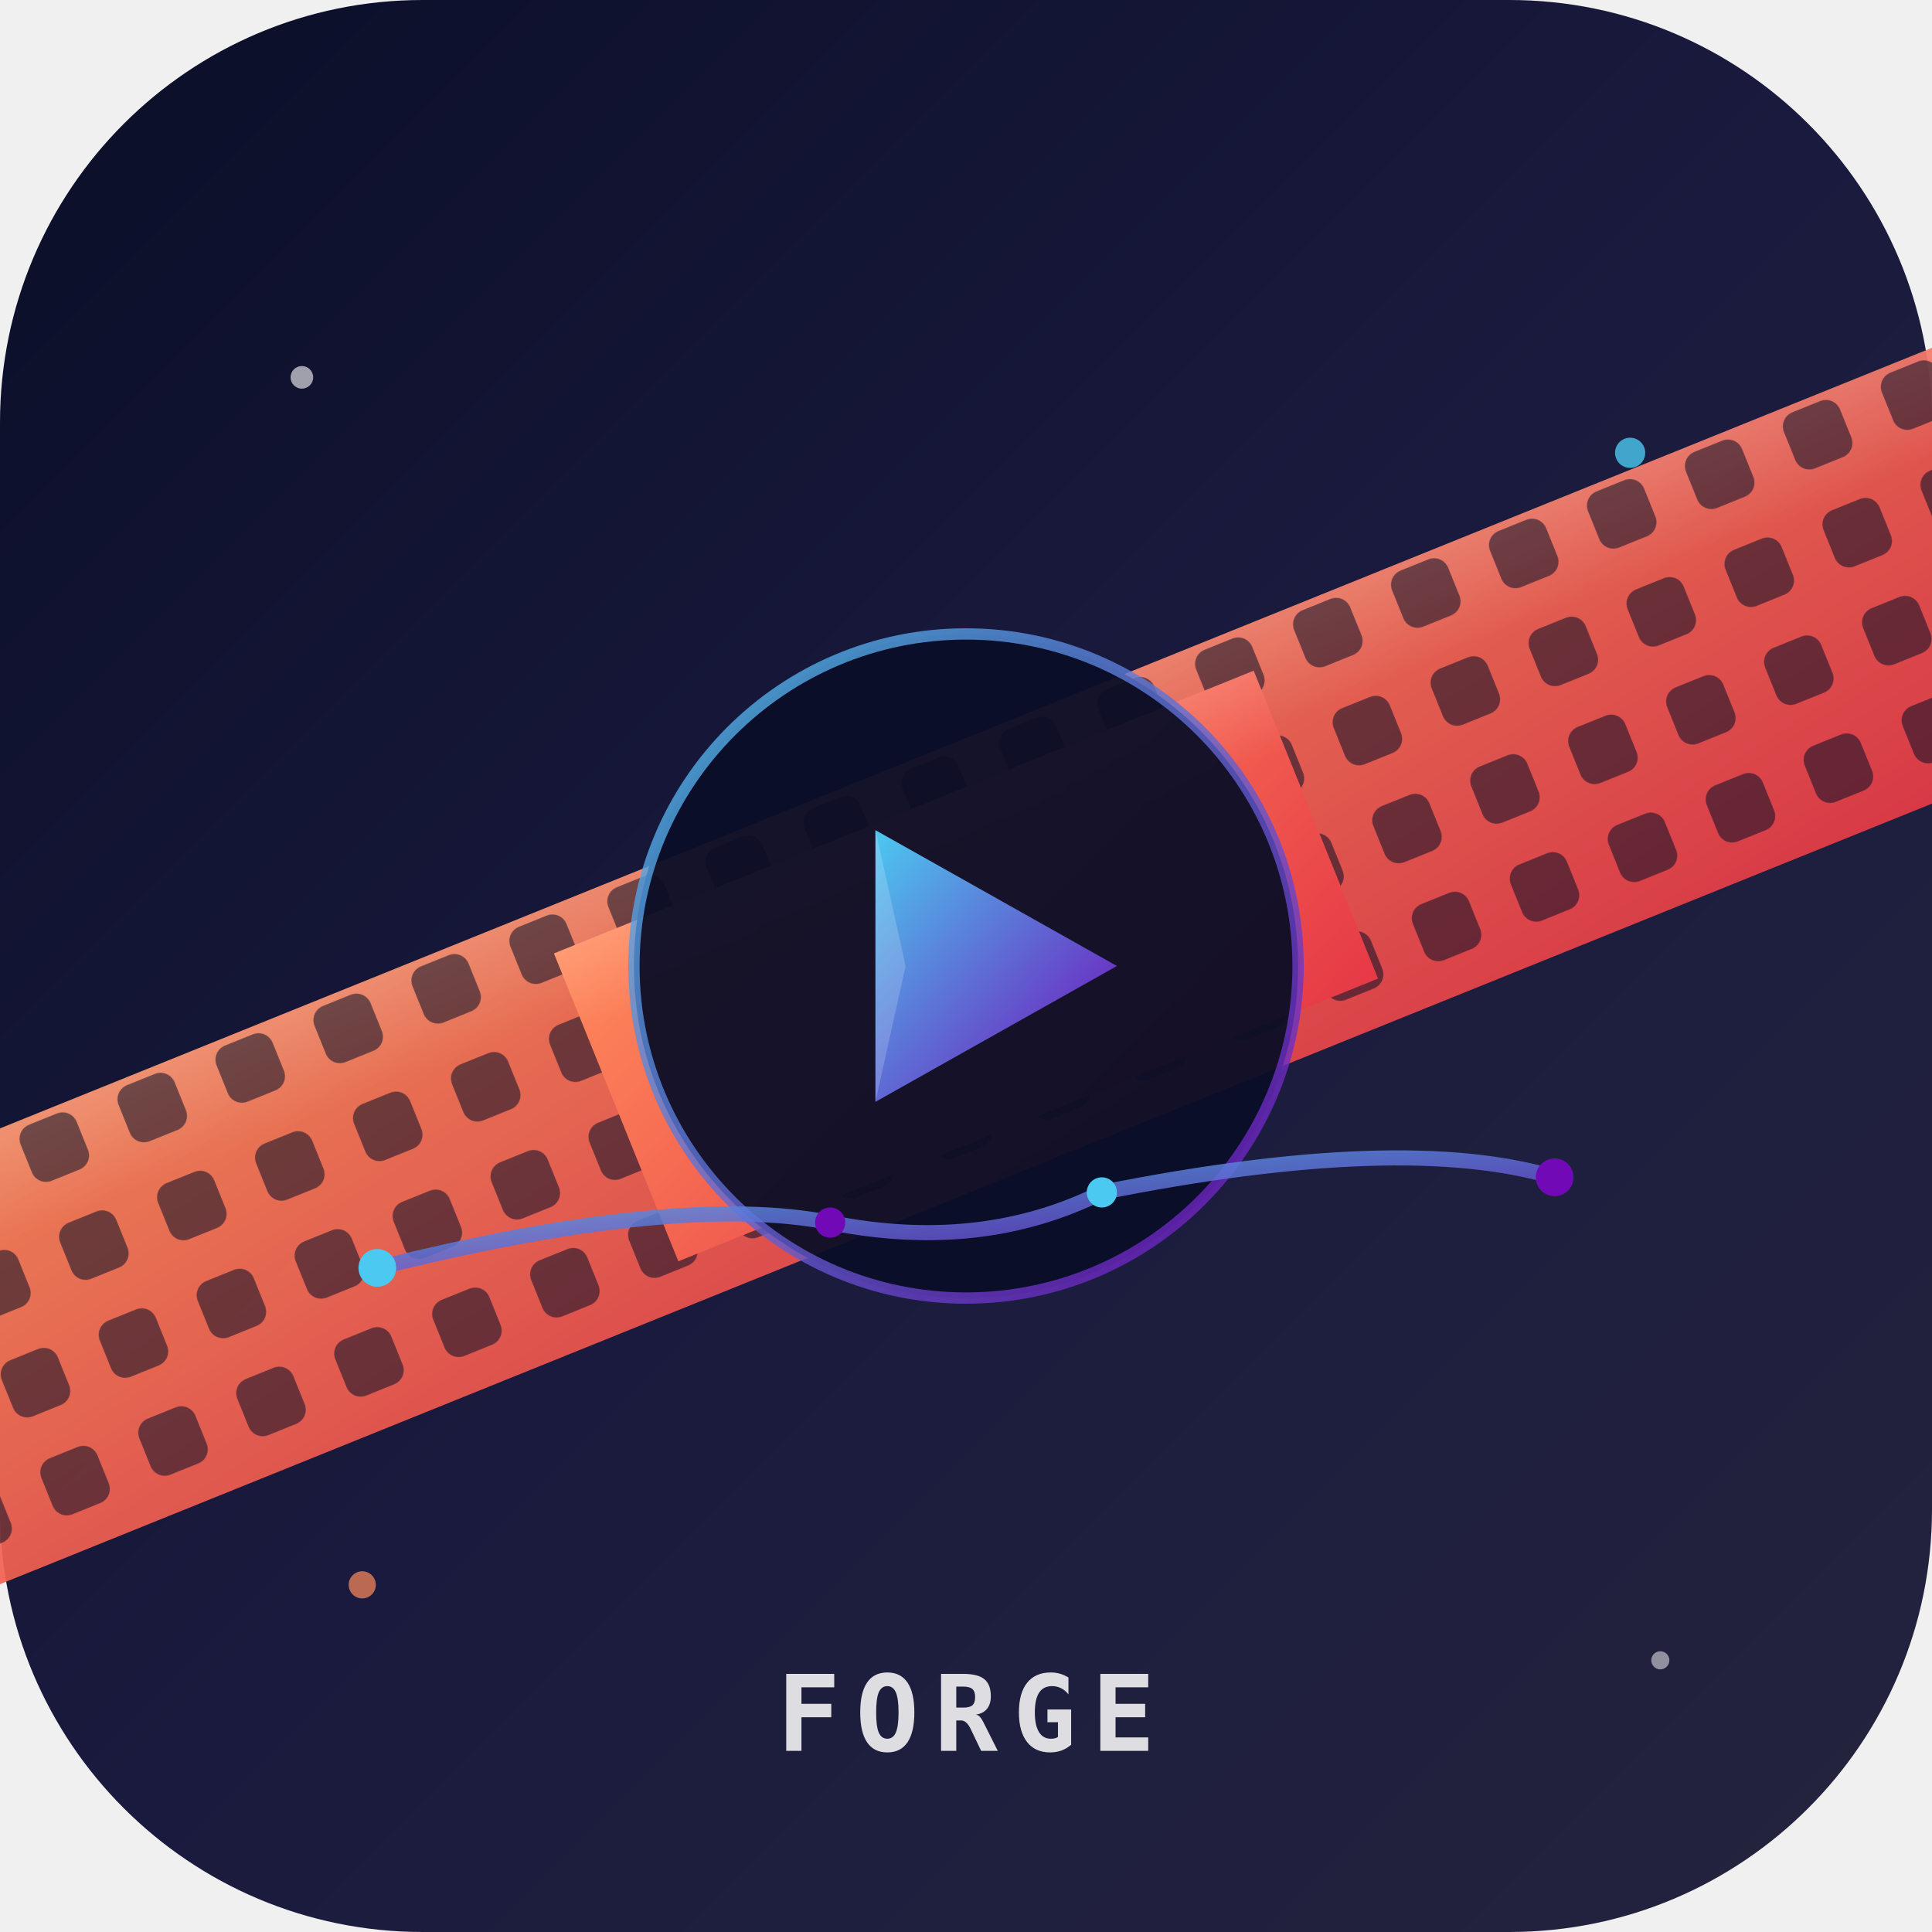
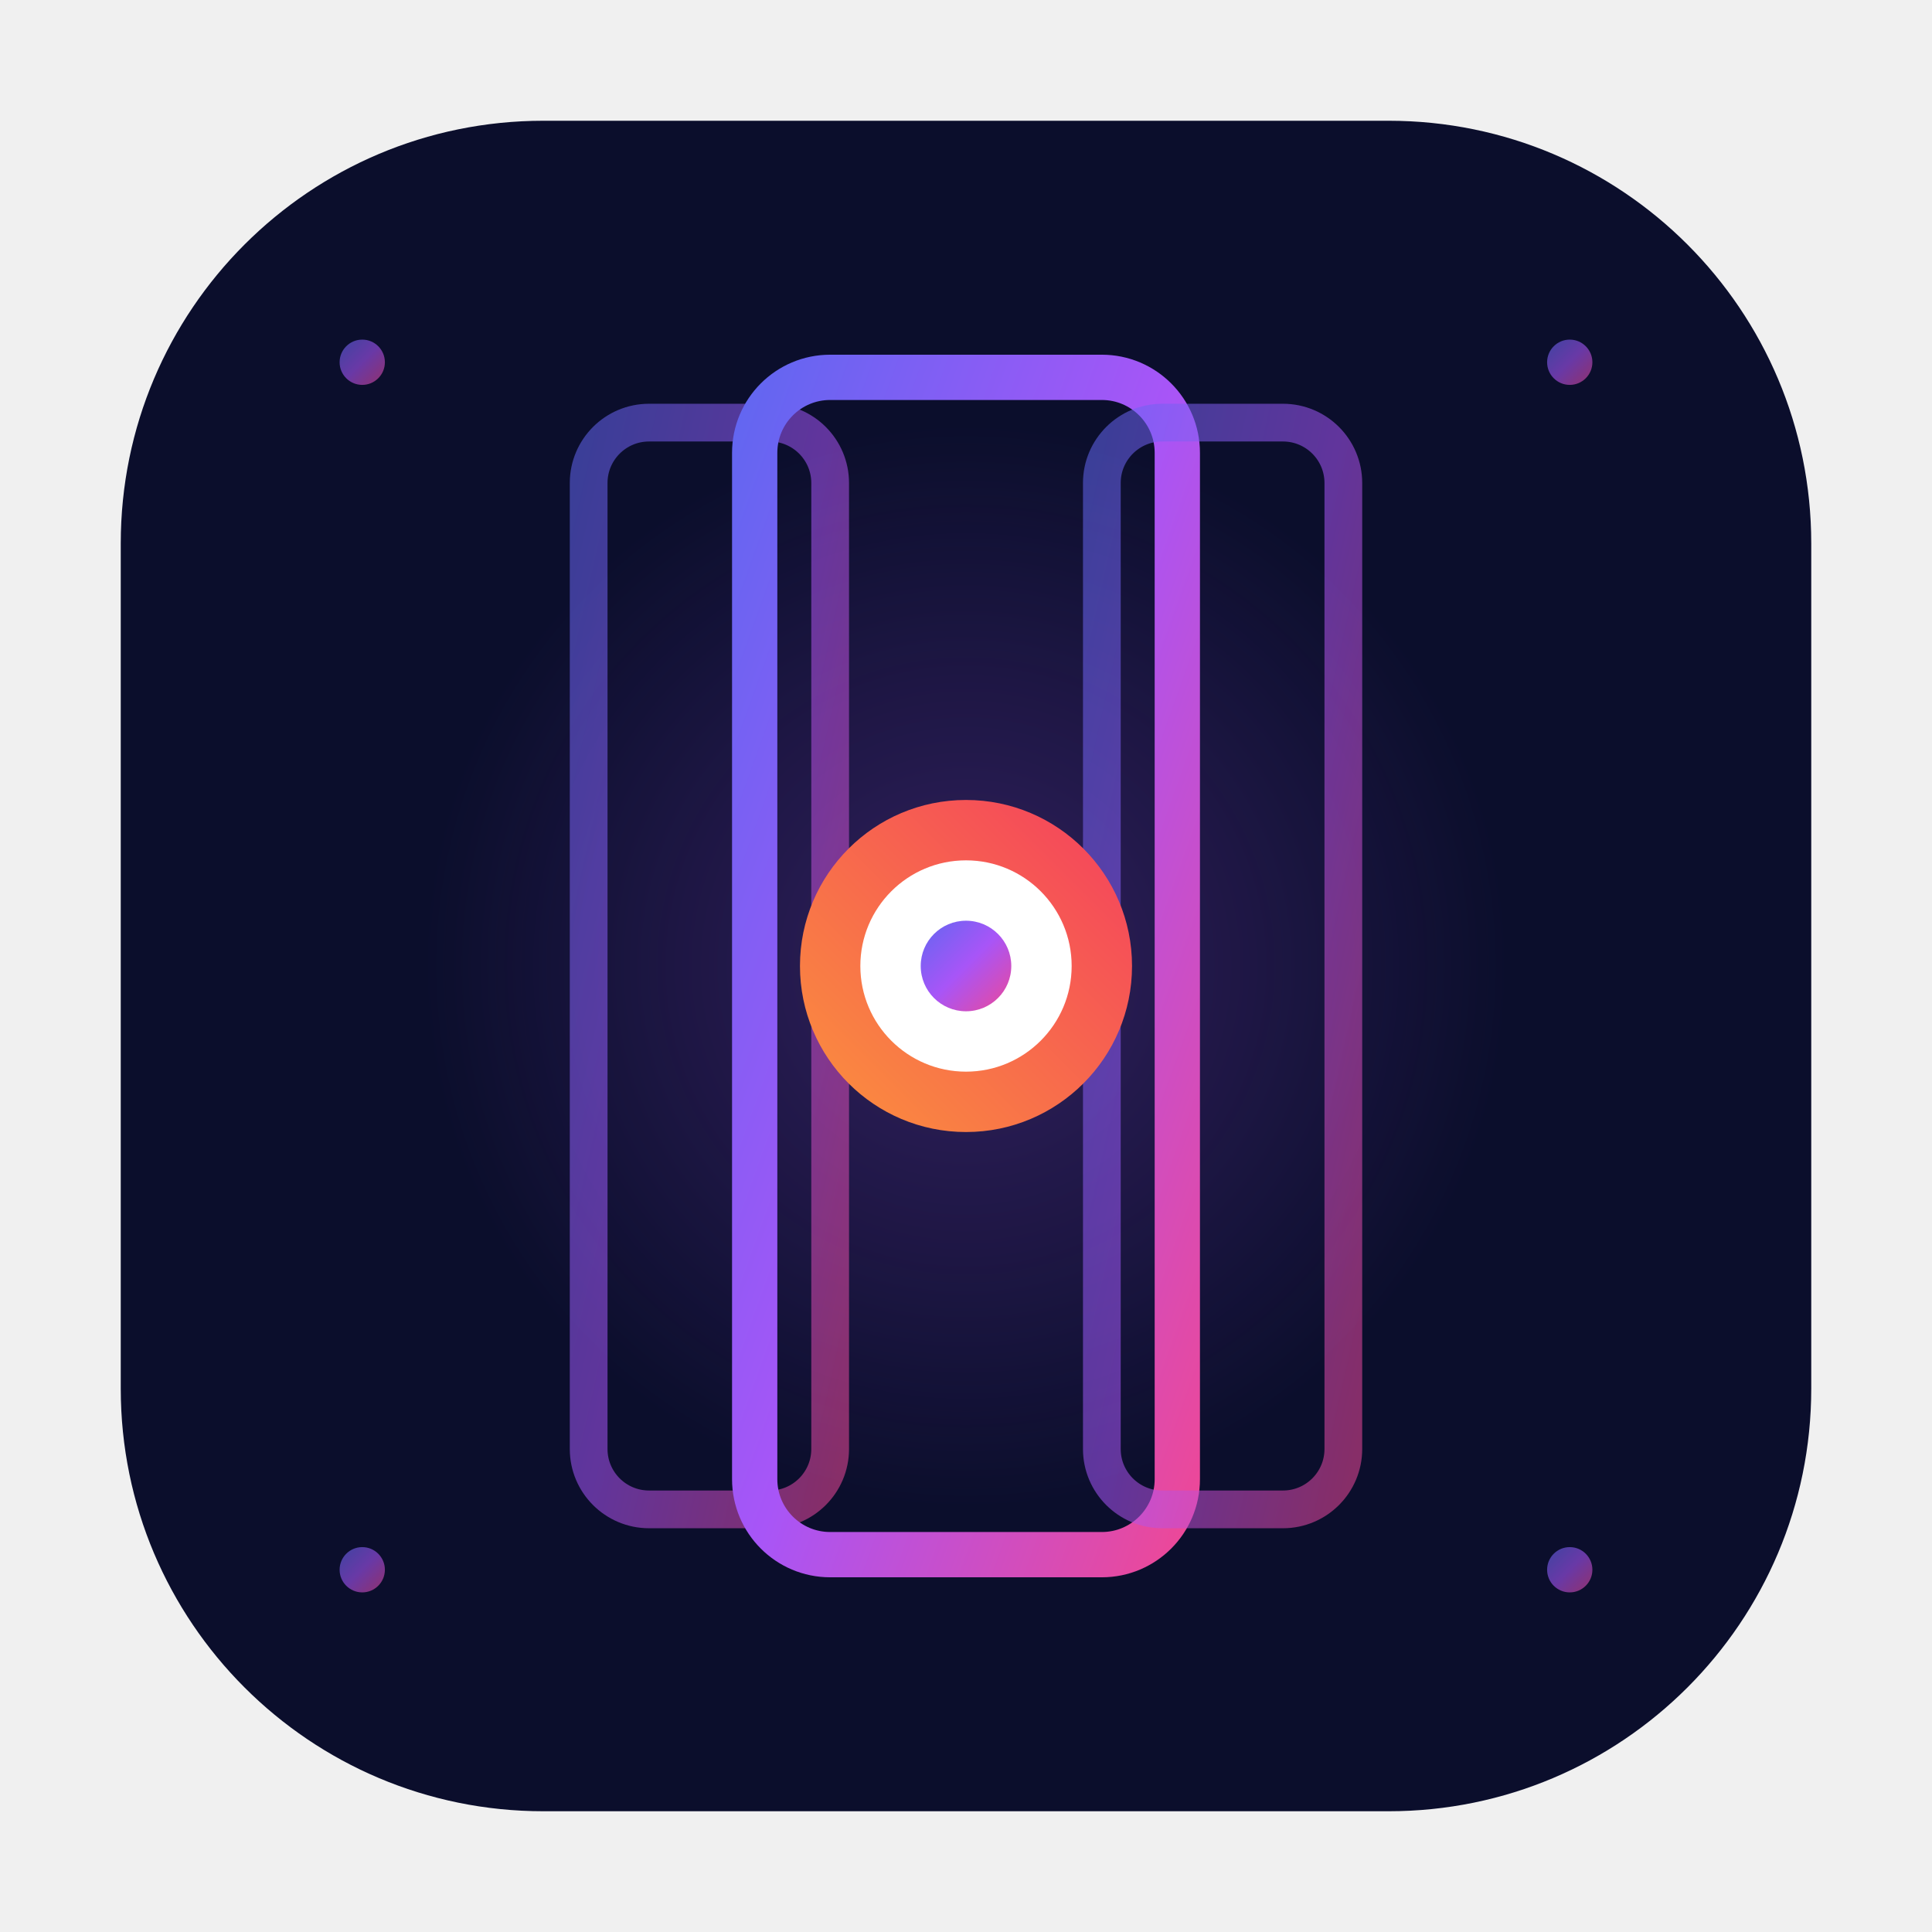
- <svg xmlns="http://www.w3.org/2000/svg" viewBox="0 0 256 256" role="img" aria-label="frame-fab logo">
+ <svg xmlns="http://www.w3.org/2000/svg" viewBox="0 0 256 256" role="img" aria-label="frame-fab">
  <defs>
-     <linearGradient id="bgGrad" x1="0%" y1="0%" x2="100%" y2="100%">
-       <stop offset="0%" stop-color="#0a0e27" />
-       <stop offset="50%" stop-color="#1a1a3e" />
-       <stop offset="100%" stop-color="#24243e" />
+     <linearGradient id="brandPrimaryLogo" x1="0%" y1="0%" x2="100%" y2="100%">
+       <stop offset="0%" stop-color="#6366F1" />
+       <stop offset="50%" stop-color="#A855F7" />
+       <stop offset="100%" stop-color="#EC4899" />
    </linearGradient>
-     <linearGradient id="filmGrad" x1="0%" y1="0%" x2="100%" y2="100%">
-       <stop offset="0%" stop-color="#ff8a5b" />
-       <stop offset="100%" stop-color="#e63946" />
+     <linearGradient id="brandAccentLogo" x1="0%" y1="100%" x2="100%" y2="0%">
+       <stop offset="0%" stop-color="#FB923C" />
+       <stop offset="100%" stop-color="#F43F5E" />
    </linearGradient>
-     <linearGradient id="aiGrad" x1="0%" y1="0%" x2="100%" y2="100%">
-       <stop offset="0%" stop-color="#4cc9f0" />
-       <stop offset="100%" stop-color="#7209b7" />
-     </linearGradient>
-     <linearGradient id="frameHL" x1="0%" y1="0%" x2="0%" y2="100%">
-       <stop offset="0%" stop-color="#ffffff" stop-opacity="0.15" />
-       <stop offset="100%" stop-color="#ffffff" stop-opacity="0" />
-     </linearGradient>
-     <pattern id="filmPerf" x="0" y="0" width="14" height="14" patternUnits="userSpaceOnUse">
-       <rect x="3" y="3" width="8" height="8" rx="2" fill="#0a0e27" />
-     </pattern>
+     <radialGradient id="brandGlow" cx="50%" cy="50%" r="50%">
+       <stop offset="0%" stop-color="#A855F7" stop-opacity="0.25" />
+       <stop offset="60%" stop-color="#A855F7" stop-opacity="0" />
+     </radialGradient>
  </defs>
-   <rect width="256" height="256" rx="56" ry="56" fill="url(#bgGrad)" />
-   <circle cx="40" cy="50" r="1.5" fill="#ffffff" opacity="0.6" />
-   <circle cx="216" cy="60" r="2" fill="#4cc9f0" opacity="0.8" />
-   <circle cx="48" cy="210" r="1.8" fill="#ff8a5b" opacity="0.7" />
-   <circle cx="220" cy="220" r="1.2" fill="#ffffff" opacity="0.5" />
-   <g transform="rotate(-22 128 128)">
-     <rect x="-30" y="100" width="316" height="56" fill="url(#filmGrad)" opacity="0.92" />
-     <rect x="-30" y="100" width="316" height="14" fill="url(#frameHL)" />
-     <rect x="-30" y="100" width="316" height="56" fill="url(#filmPerf)" opacity="0.55" />
-     <rect x="78" y="106" width="100" height="44" fill="url(#filmGrad)" />
-     <rect x="78" y="106" width="100" height="11" fill="url(#frameHL)" />
+   <rect x="16" y="16" width="224" height="224" rx="56" fill="#0B0E2C" />
+   <circle cx="128" cy="128" r="120" fill="url(#brandGlow)" />
+   <rect x="78" y="56" width="32" height="144" rx="8" fill="none" stroke="url(#brandPrimaryLogo)" stroke-width="5" opacity="0.55" />
+   <rect x="100" y="50" width="56" height="156" rx="10" fill="none" stroke="url(#brandPrimaryLogo)" stroke-width="6" />
+   <rect x="146" y="56" width="32" height="144" rx="8" fill="none" stroke="url(#brandPrimaryLogo)" stroke-width="5" opacity="0.55" />
+   <g transform="translate(128 128)">
+     <circle r="22" fill="url(#brandAccentLogo)" />
+     <circle r="14" fill="#FFFFFF" />
+     <circle r="6" fill="url(#brandPrimaryLogo)" />
  </g>
-   <circle cx="128" cy="128" r="44" fill="#0a0e27" opacity="0.95" />
-   <circle cx="128" cy="128" r="44" fill="none" stroke="url(#aiGrad)" stroke-width="1.5" opacity="0.8" />
-   <path d="M 116 110 L 148 128 L 116 146 Z" fill="url(#aiGrad)" />
-   <path d="M 116 110 L 120 128 L 116 146 Z" fill="#ffffff" opacity="0.18" />
-   <path d="M 50 168 Q 90 158, 110 162 T 146 158 Q 186 150, 206 156" stroke="url(#aiGrad)" stroke-width="2" fill="none" stroke-linecap="round" opacity="0.85" />
-   <circle cx="50" cy="168" r="2.5" fill="#4cc9f0" />
-   <circle cx="110" cy="162" r="2" fill="#7209b7" />
-   <circle cx="146" cy="158" r="2" fill="#4cc9f0" />
-   <circle cx="206" cy="156" r="2.5" fill="#7209b7" />
-   <text x="128" y="232" text-anchor="middle" font-family="ui-monospace, SFMono-Regular, Menlo, monospace" font-size="14" font-weight="700" fill="#ffffff" opacity="0.85" letter-spacing="2">FORGE</text>
+   <circle cx="48" cy="48" r="3" fill="url(#brandPrimaryLogo)" opacity="0.6" />
+   <circle cx="208" cy="48" r="3" fill="url(#brandPrimaryLogo)" opacity="0.6" />
+   <circle cx="48" cy="208" r="3" fill="url(#brandPrimaryLogo)" opacity="0.6" />
+   <circle cx="208" cy="208" r="3" fill="url(#brandPrimaryLogo)" opacity="0.6" />
</svg>
